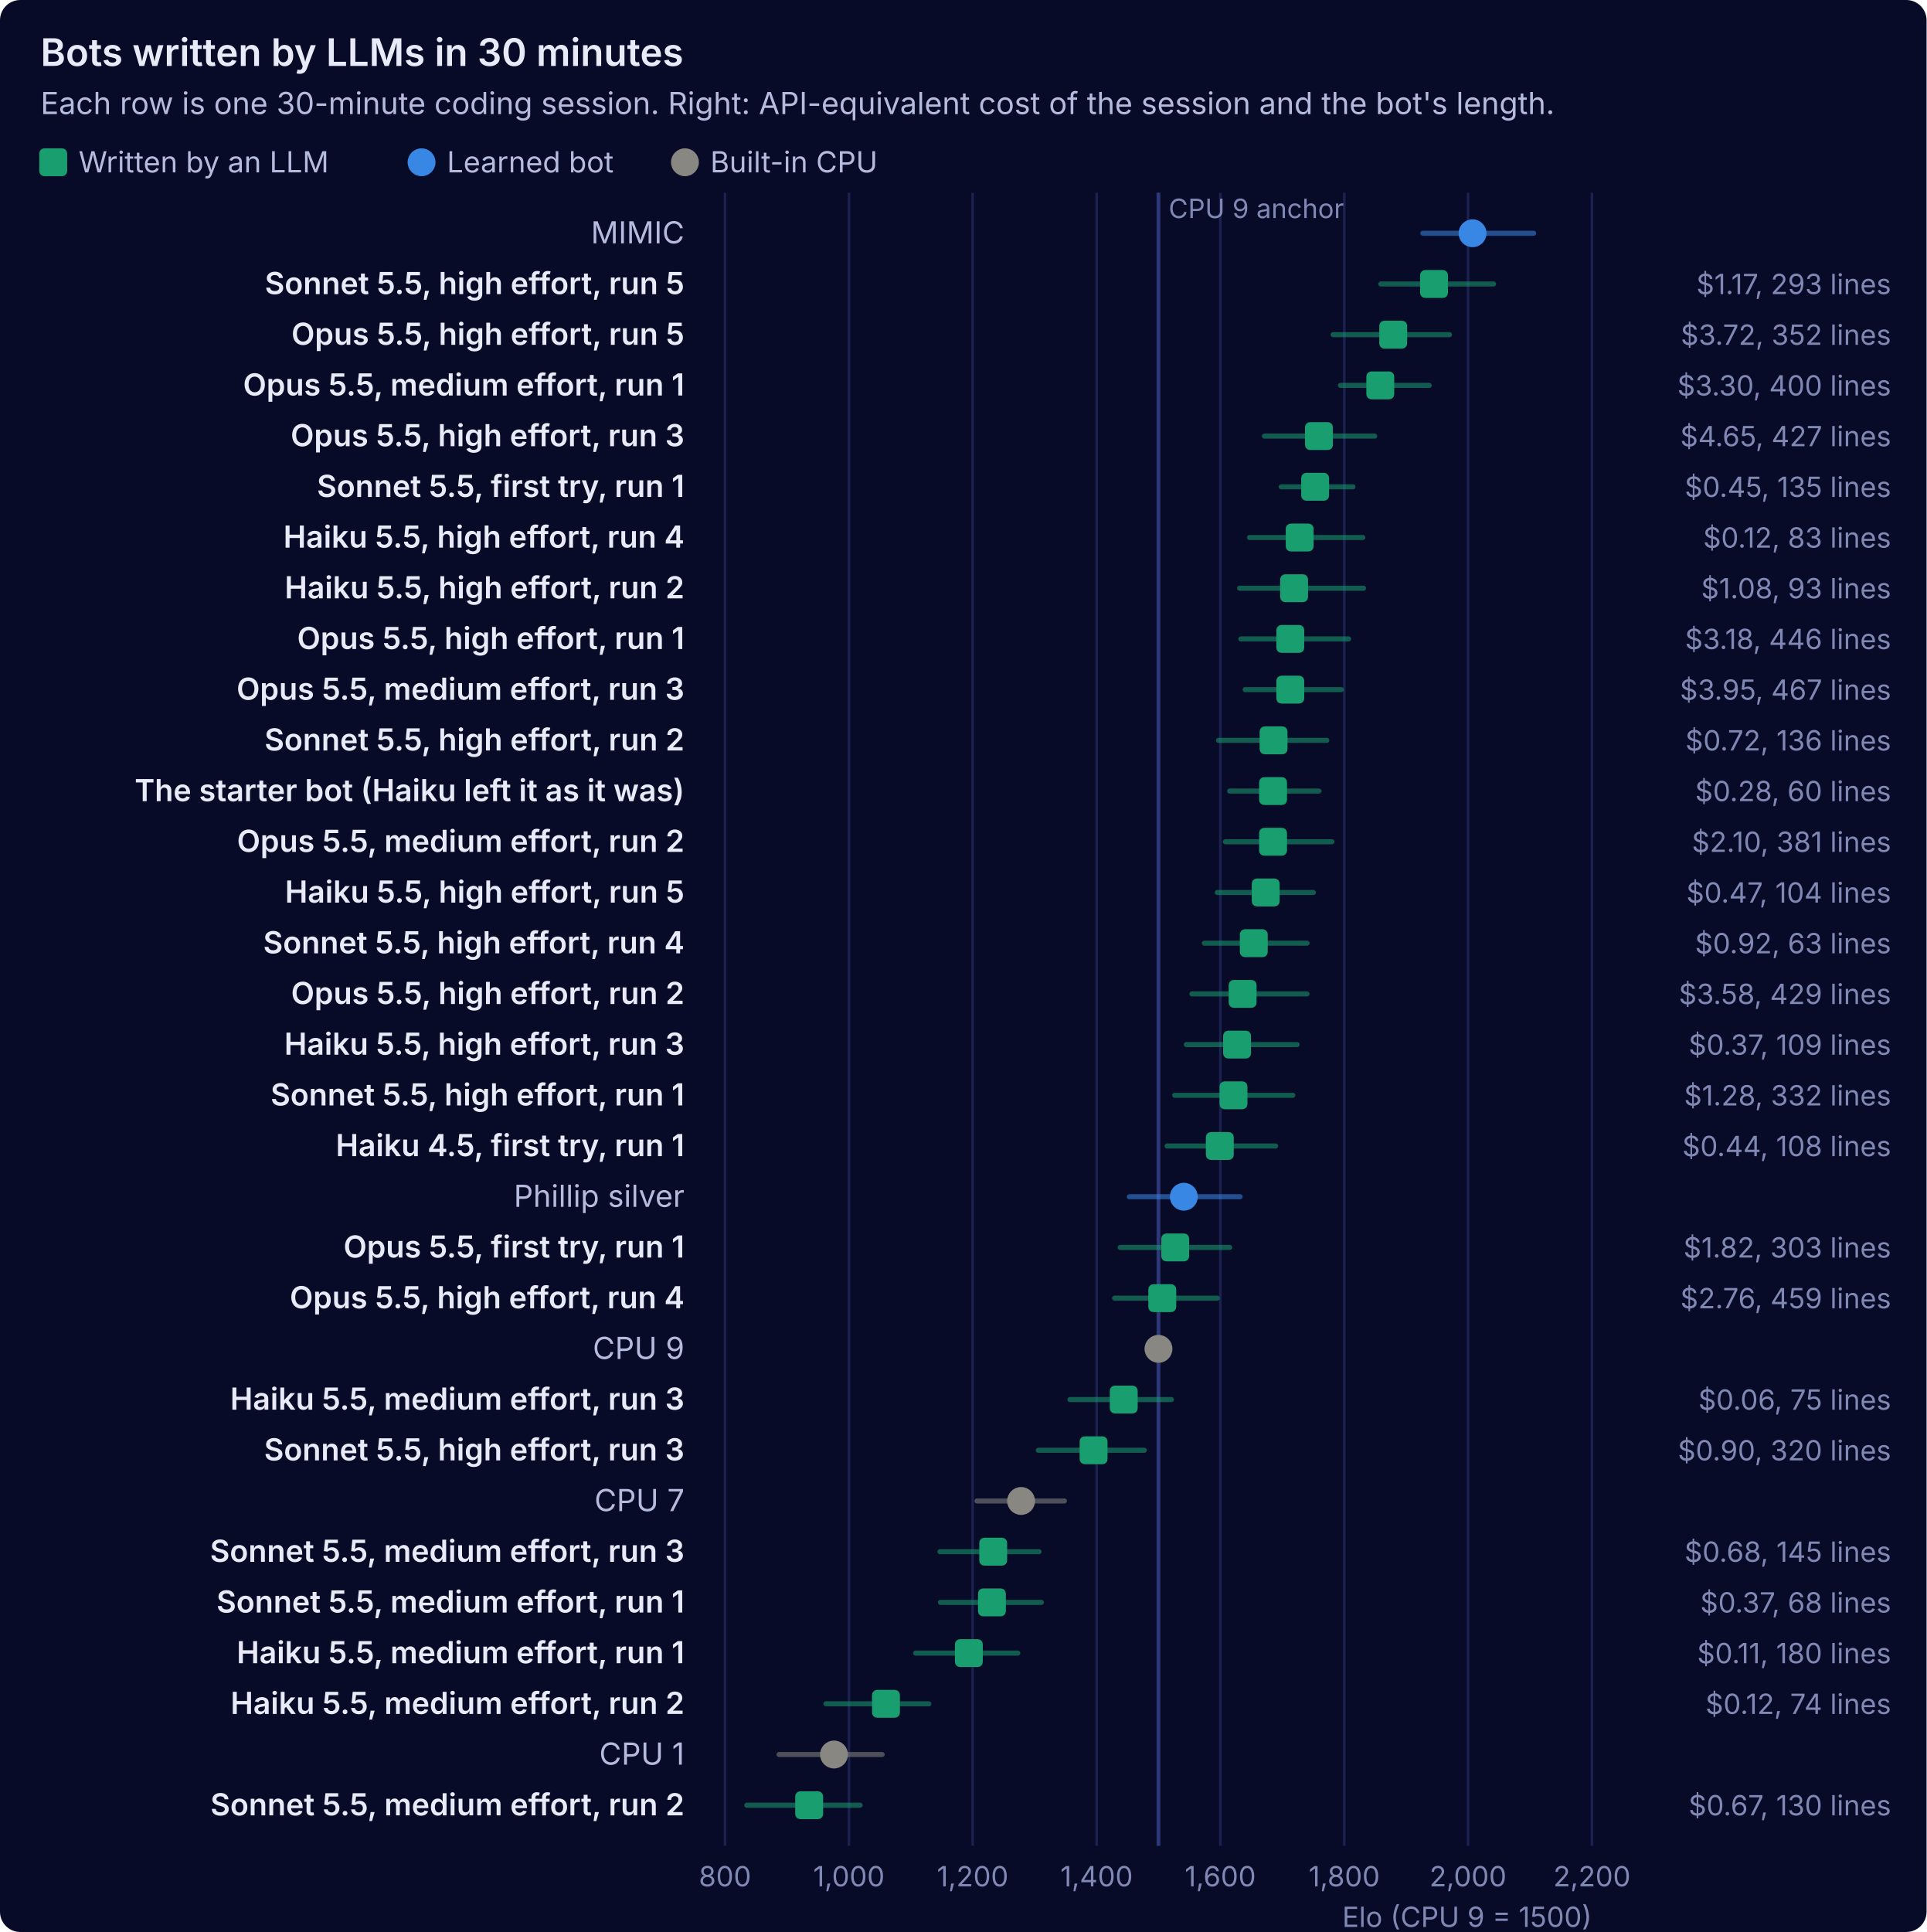
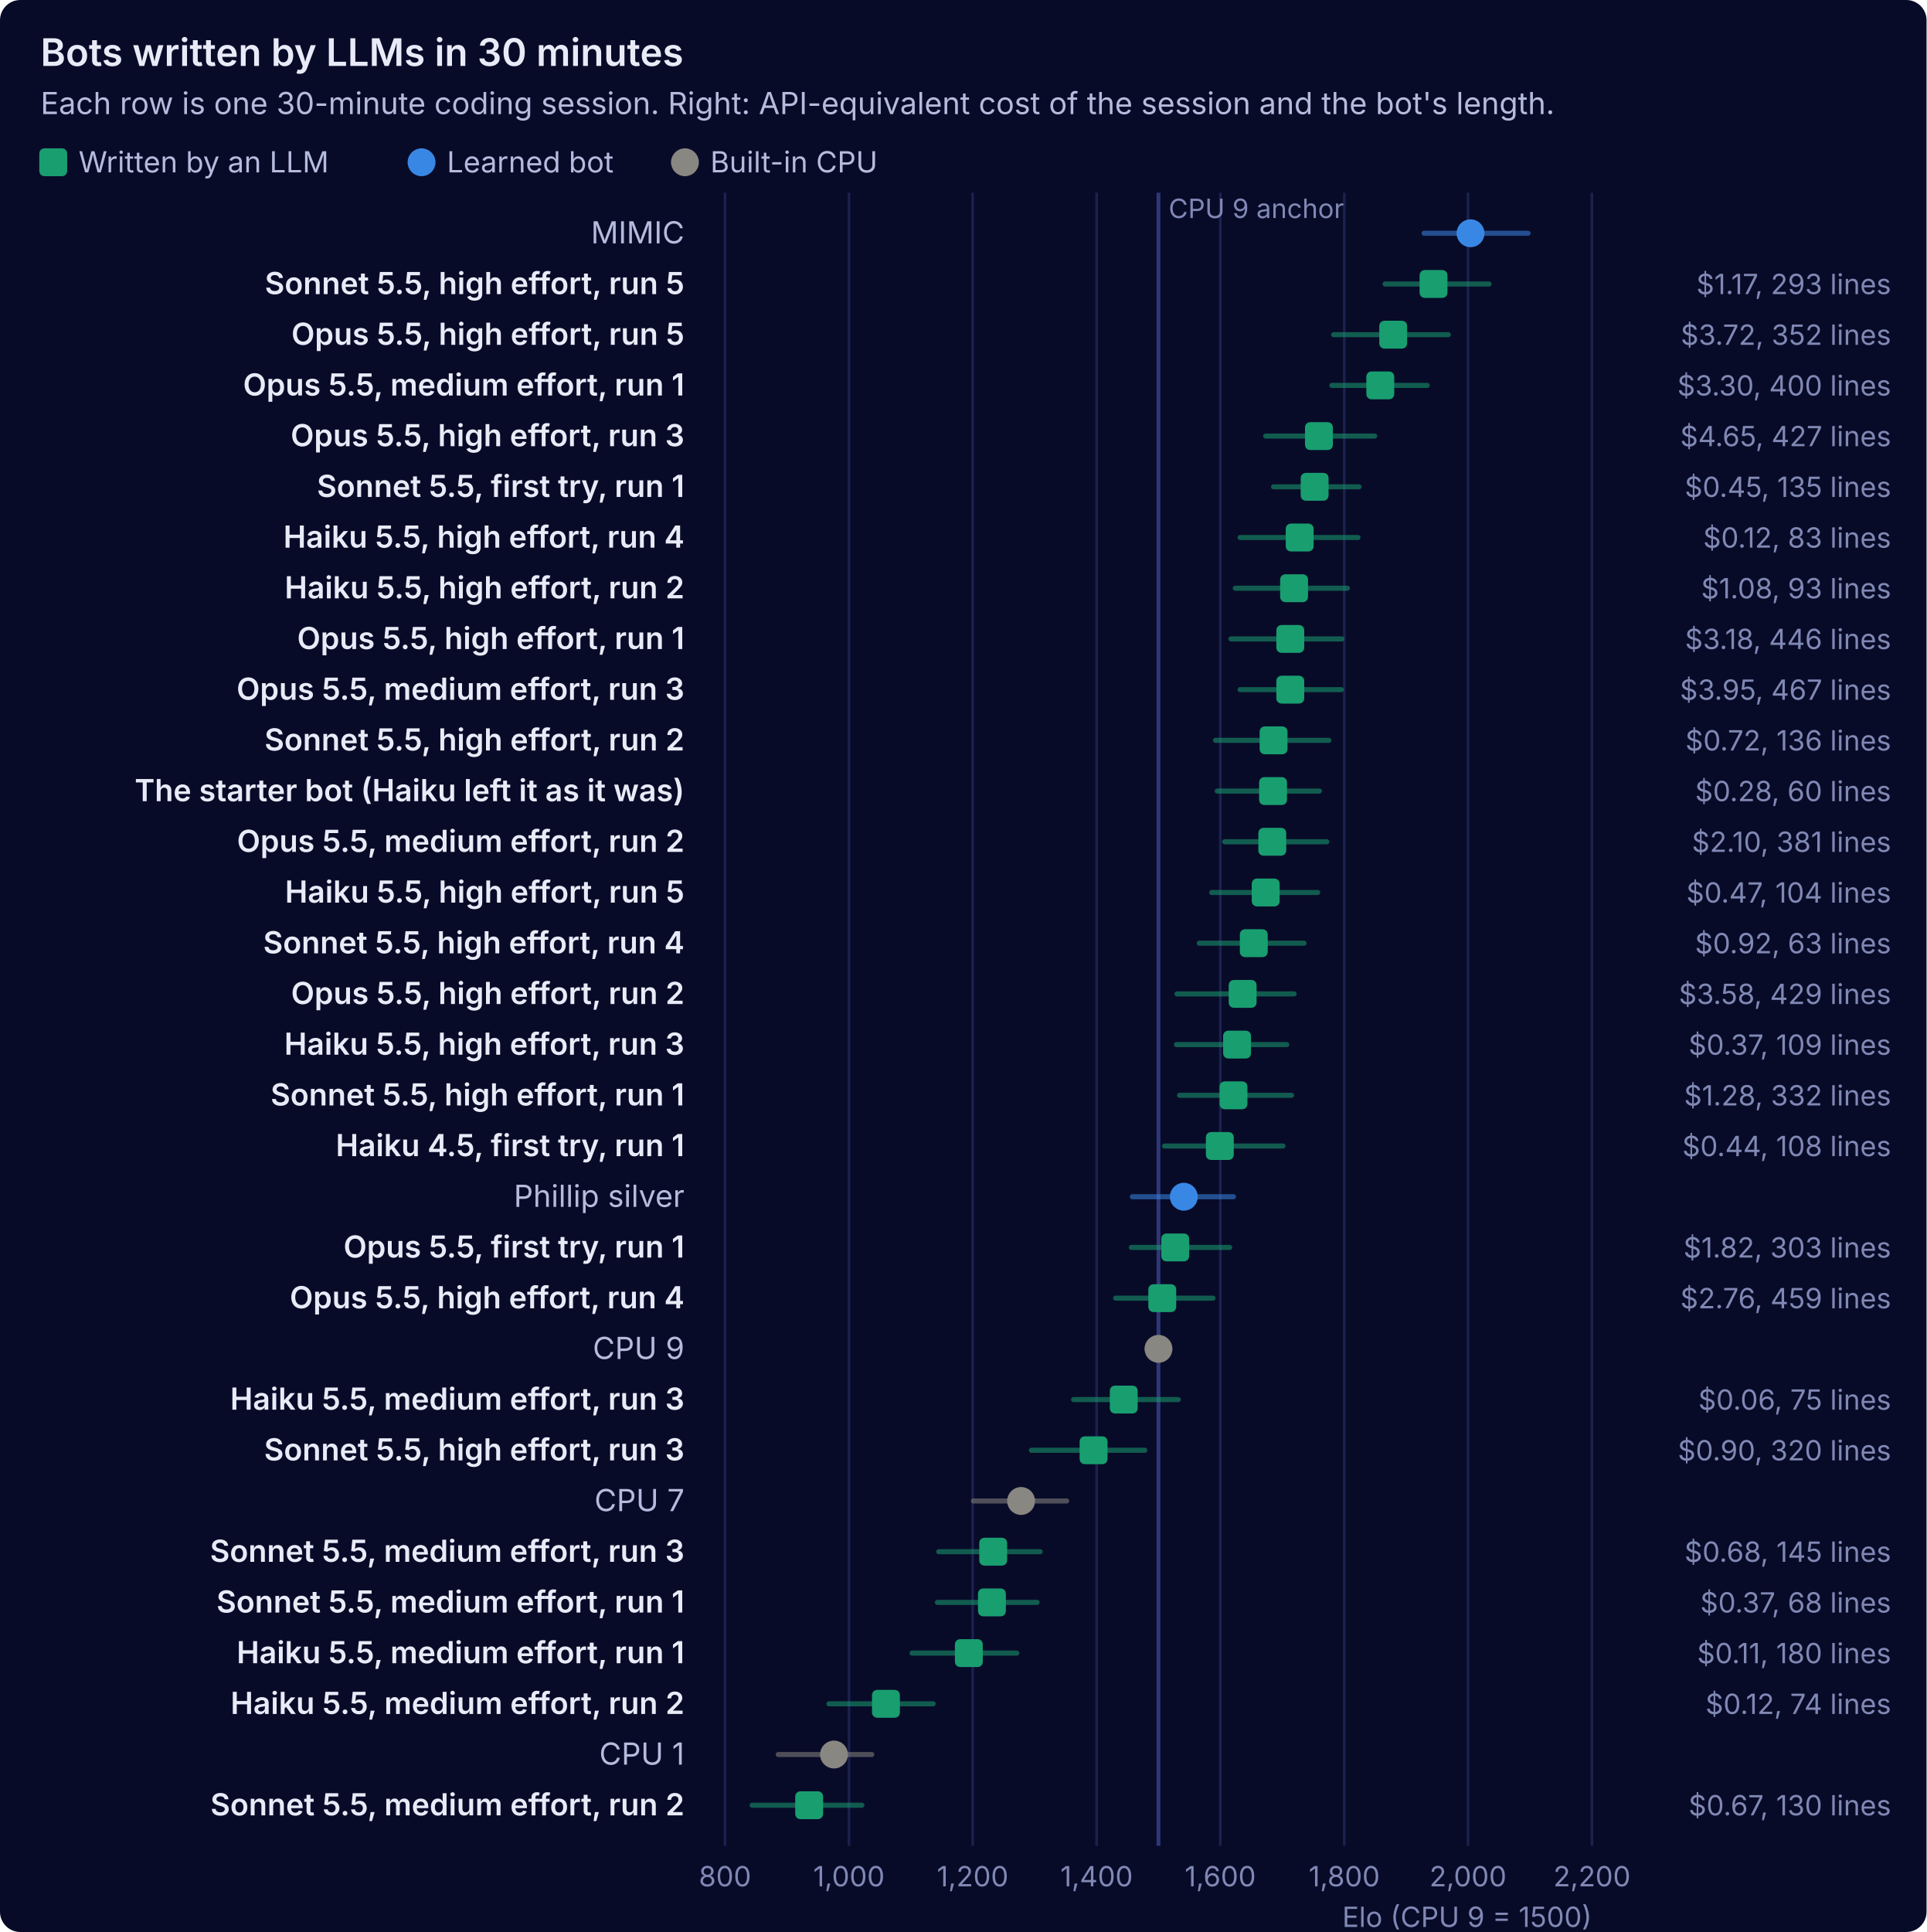
<svg xmlns="http://www.w3.org/2000/svg" viewBox="0 0 760 762" width="760" height="762" role="img" aria-label="Bots written by LLMs in 30 minutes">
  <style>text{font-family:system-ui, -apple-system, "Segoe UI", sans-serif;font-variant-numeric:tabular-nums}.bg{fill:#080b28}.ring{stroke:#080b28}.t1{fill:#e8ebf7}.t2{fill:#b5bbdc}.tm{fill:#8088b4}.grid{stroke:#1b2250}.axis{stroke:#2e3878}.band{fill:#9198c0;fill-opacity:.12}.conn{stroke:#3a4590}.c-learned{fill:#3987e5;stroke:#3987e5}.c-coach{fill:#d95926;stroke:#d95926}.c-written{fill:#199e70;stroke:#199e70}.c-llm{fill:#c98500;stroke:#c98500}.c-jev{fill:#d55181;stroke:#d55181}.c-ref{fill:#898781;stroke:#898781}.ci{fill:none;stroke-width:2;stroke-linecap:round}.hollow{fill-opacity:0}</style>
  <rect class="bg" x="0" y="0" width="760" height="762" rx="8" />
  <text x="16.0" y="26.0" class="t1" font-size="15" text-anchor="start" font-weight="600">Bots written by LLMs in 30 minutes</text>
  <text x="16.0" y="45.0" class="t2" font-size="12" text-anchor="start">Each row is one 30-minute coding session. Right: API-equivalent cost of the session and the bot's length.</text>
  <rect x="16.5" y="59.5" width="9.0" height="9.0" rx="1" class="c-written ring" stroke-width="2" />
  <text x="31.0" y="68.0" class="t2" font-size="11.5" text-anchor="start">Written by an LLM</text>
  <circle cx="166.3" cy="64.0" r="4.5" class="c-learned ring" stroke-width="2" />
  <text x="176.3" y="68.0" class="t2" font-size="11.5" text-anchor="start">Learned bot</text>
  <circle cx="270.2" cy="64.0" r="4.5" class="c-ref ring" stroke-width="2" />
  <text x="280.2" y="68.0" class="t2" font-size="11.5" text-anchor="start">Built-in CPU</text>
  <line x1="286.0" x2="286.0" y1="76" y2="728" class="grid" stroke-width="1" />
  <text x="286.0" y="744.0" class="tm" font-size="11" text-anchor="middle">800</text>
  <line x1="334.9" x2="334.9" y1="76" y2="728" class="grid" stroke-width="1" />
  <text x="334.9" y="744.0" class="tm" font-size="11" text-anchor="middle">1,000</text>
  <line x1="383.7" x2="383.7" y1="76" y2="728" class="grid" stroke-width="1" />
  <text x="383.7" y="744.0" class="tm" font-size="11" text-anchor="middle">1,200</text>
  <line x1="432.6" x2="432.6" y1="76" y2="728" class="grid" stroke-width="1" />
  <text x="432.6" y="744.0" class="tm" font-size="11" text-anchor="middle">1,400</text>
  <line x1="481.4" x2="481.4" y1="76" y2="728" class="grid" stroke-width="1" />
  <text x="481.4" y="744.0" class="tm" font-size="11" text-anchor="middle">1,600</text>
  <line x1="530.3" x2="530.3" y1="76" y2="728" class="grid" stroke-width="1" />
  <text x="530.3" y="744.0" class="tm" font-size="11" text-anchor="middle">1,800</text>
  <line x1="579.1" x2="579.1" y1="76" y2="728" class="grid" stroke-width="1" />
  <text x="579.1" y="744.0" class="tm" font-size="11" text-anchor="middle">2,000</text>
  <line x1="628.0" x2="628.0" y1="76" y2="728" class="grid" stroke-width="1" />
  <text x="628.0" y="744.0" class="tm" font-size="11" text-anchor="middle">2,200</text>
  <text x="628.0" y="760.0" class="tm" font-size="11" text-anchor="end">Elo (CPU 9 = 1500)</text>
  <line x1="457.0" x2="457.0" y1="76" y2="728" class="axis" stroke-width="1.5" />
  <text x="461.0" y="86.0" class="tm" font-size="10.5" text-anchor="start">CPU 9 anchor</text>
  <text x="270.0" y="96.0" class="t2" font-size="12" text-anchor="end">MIMIC</text>
-   <line x1="561.3" x2="605.0" y1="92.0" y2="92.0" class="ci c-learned" stroke-opacity=".55" />
-   <circle cx="580.9" cy="92.0" r="4.5" class="c-learned ring" stroke-width="2" />
+   <line x1="561.8" x2="602.8" y1="92.0" y2="92.0" class="ci c-learned" stroke-opacity=".55" />
+   <circle cx="580.1" cy="92.0" r="4.5" class="c-learned ring" stroke-width="2" />
  <text x="270.0" y="116.0" class="t1" font-size="12" text-anchor="end" font-weight="600">Sonnet 5.5, high effort, run 5</text>
-   <line x1="544.7" x2="589.2" y1="112.0" y2="112.0" class="ci c-written" stroke-opacity=".55" />
-   <rect x="561.2" y="107.5" width="9.0" height="9.0" rx="1" class="c-written ring" stroke-width="2" />
+   <line x1="546.4" x2="587.4" y1="112.0" y2="112.0" class="ci c-written" stroke-opacity=".55" />
+   <rect x="561.0" y="107.5" width="9.0" height="9.0" rx="1" class="c-written ring" stroke-width="2" />
  <text x="746.0" y="116.0" class="tm" font-size="11" text-anchor="end">$1.17, 293 lines</text>
  <text x="270.0" y="136.0" class="t1" font-size="12" text-anchor="end" font-weight="600">Opus 5.5, high effort, run 5</text>
-   <line x1="525.9" x2="571.8" y1="132.0" y2="132.0" class="ci c-written" stroke-opacity=".55" />
+   <line x1="526.1" x2="571.3" y1="132.0" y2="132.0" class="ci c-written" stroke-opacity=".55" />
  <rect x="545.1" y="127.5" width="9.0" height="9.0" rx="1" class="c-written ring" stroke-width="2" />
  <text x="746.0" y="136.0" class="tm" font-size="11" text-anchor="end">$3.72, 352 lines</text>
  <text x="270.0" y="156.0" class="t1" font-size="12" text-anchor="end" font-weight="600">Opus 5.5, medium effort, run 1</text>
-   <line x1="528.8" x2="563.8" y1="152.0" y2="152.0" class="ci c-written" stroke-opacity=".55" />
+   <line x1="525.4" x2="563.0" y1="152.0" y2="152.0" class="ci c-written" stroke-opacity=".55" />
  <rect x="540.0" y="147.5" width="9.0" height="9.0" rx="1" class="c-written ring" stroke-width="2" />
  <text x="746.0" y="156.0" class="tm" font-size="11" text-anchor="end">$3.30, 400 lines</text>
  <text x="270.0" y="176.0" class="t1" font-size="12" text-anchor="end" font-weight="600">Opus 5.5, high effort, run 3</text>
-   <line x1="498.8" x2="542.3" y1="172.0" y2="172.0" class="ci c-written" stroke-opacity=".55" />
+   <line x1="499.3" x2="542.3" y1="172.0" y2="172.0" class="ci c-written" stroke-opacity=".55" />
  <rect x="515.8" y="167.5" width="9.0" height="9.0" rx="1" class="c-written ring" stroke-width="2" />
  <text x="746.0" y="176.0" class="tm" font-size="11" text-anchor="end">$4.65, 427 lines</text>
  <text x="270.0" y="196.0" class="t1" font-size="12" text-anchor="end" font-weight="600">Sonnet 5.5, first try, run 1</text>
-   <line x1="505.4" x2="533.7" y1="192.0" y2="192.0" class="ci c-written" stroke-opacity=".55" />
-   <rect x="514.3" y="187.5" width="9.0" height="9.0" rx="1" class="c-written ring" stroke-width="2" />
+   <line x1="502.4" x2="536.1" y1="192.0" y2="192.0" class="ci c-written" stroke-opacity=".55" />
+   <rect x="514.1" y="187.5" width="9.0" height="9.0" rx="1" class="c-written ring" stroke-width="2" />
  <text x="746.0" y="196.0" class="tm" font-size="11" text-anchor="end">$0.45, 135 lines</text>
  <text x="270.0" y="216.0" class="t1" font-size="12" text-anchor="end" font-weight="600">Haiku 5.5, high effort, run 4</text>
-   <line x1="492.9" x2="537.6" y1="212.0" y2="212.0" class="ci c-written" stroke-opacity=".55" />
+   <line x1="489.2" x2="535.7" y1="212.0" y2="212.0" class="ci c-written" stroke-opacity=".55" />
  <rect x="508.2" y="207.5" width="9.0" height="9.0" rx="1" class="c-written ring" stroke-width="2" />
  <text x="746.0" y="216.0" class="tm" font-size="11" text-anchor="end">$0.12, 83 lines</text>
  <text x="270.0" y="236.0" class="t1" font-size="12" text-anchor="end" font-weight="600">Haiku 5.5, high effort, run 2</text>
-   <line x1="489.0" x2="537.9" y1="232.0" y2="232.0" class="ci c-written" stroke-opacity=".55" />
+   <line x1="487.3" x2="531.5" y1="232.0" y2="232.0" class="ci c-written" stroke-opacity=".55" />
  <rect x="506.0" y="227.5" width="9.0" height="9.0" rx="1" class="c-written ring" stroke-width="2" />
  <text x="746.0" y="236.0" class="tm" font-size="11" text-anchor="end">$1.08, 93 lines</text>
  <text x="270.0" y="256.0" class="t1" font-size="12" text-anchor="end" font-weight="600">Opus 5.5, high effort, run 1</text>
-   <line x1="489.5" x2="532.0" y1="252.0" y2="252.0" class="ci c-written" stroke-opacity=".55" />
+   <line x1="485.6" x2="529.3" y1="252.0" y2="252.0" class="ci c-written" stroke-opacity=".55" />
  <rect x="504.5" y="247.5" width="9.0" height="9.0" rx="1" class="c-written ring" stroke-width="2" />
  <text x="746.0" y="256.0" class="tm" font-size="11" text-anchor="end">$3.18, 446 lines</text>
  <text x="270.0" y="276.0" class="t1" font-size="12" text-anchor="end" font-weight="600">Opus 5.5, medium effort, run 3</text>
-   <line x1="491.2" x2="529.1" y1="272.0" y2="272.0" class="ci c-written" stroke-opacity=".55" />
+   <line x1="489.2" x2="529.1" y1="272.0" y2="272.0" class="ci c-written" stroke-opacity=".55" />
  <rect x="504.5" y="267.5" width="9.0" height="9.0" rx="1" class="c-written ring" stroke-width="2" />
  <text x="746.0" y="276.0" class="tm" font-size="11" text-anchor="end">$3.95, 467 lines</text>
  <text x="270.0" y="296.0" class="t1" font-size="12" text-anchor="end" font-weight="600">Sonnet 5.5, high effort, run 2</text>
-   <line x1="480.7" x2="523.4" y1="292.0" y2="292.0" class="ci c-written" stroke-opacity=".55" />
+   <line x1="479.5" x2="524.2" y1="292.0" y2="292.0" class="ci c-written" stroke-opacity=".55" />
  <rect x="497.9" y="287.5" width="9.0" height="9.0" rx="1" class="c-written ring" stroke-width="2" />
  <text x="746.0" y="296.0" class="tm" font-size="11" text-anchor="end">$0.72, 136 lines</text>
  <text x="270.0" y="316.0" class="t1" font-size="12" text-anchor="end" font-weight="600">The starter bot (Haiku left it as it was)</text>
-   <line x1="485.1" x2="520.3" y1="312.0" y2="312.0" class="ci c-written" stroke-opacity=".55" />
+   <line x1="480.2" x2="520.5" y1="312.0" y2="312.0" class="ci c-written" stroke-opacity=".55" />
  <rect x="497.7" y="307.5" width="9.0" height="9.0" rx="1" class="c-written ring" stroke-width="2" />
  <text x="746.0" y="316.0" class="tm" font-size="11" text-anchor="end">$0.28, 60 lines</text>
  <text x="270.0" y="336.0" class="t1" font-size="12" text-anchor="end" font-weight="600">Opus 5.5, medium effort, run 2</text>
-   <line x1="483.4" x2="525.4" y1="332.0" y2="332.0" class="ci c-written" stroke-opacity=".55" />
-   <rect x="497.7" y="327.5" width="9.0" height="9.0" rx="1" class="c-written ring" stroke-width="2" />
+   <line x1="483.1" x2="523.4" y1="332.0" y2="332.0" class="ci c-written" stroke-opacity=".55" />
+   <rect x="497.4" y="327.5" width="9.0" height="9.0" rx="1" class="c-written ring" stroke-width="2" />
  <text x="746.0" y="336.0" class="tm" font-size="11" text-anchor="end">$2.10, 381 lines</text>
  <text x="270.0" y="356.0" class="t1" font-size="12" text-anchor="end" font-weight="600">Haiku 5.5, high effort, run 5</text>
-   <line x1="480.2" x2="518.1" y1="352.0" y2="352.0" class="ci c-written" stroke-opacity=".55" />
+   <line x1="478.0" x2="519.8" y1="352.0" y2="352.0" class="ci c-written" stroke-opacity=".55" />
  <rect x="494.8" y="347.5" width="9.0" height="9.0" rx="1" class="c-written ring" stroke-width="2" />
  <text x="746.0" y="356.0" class="tm" font-size="11" text-anchor="end">$0.47, 104 lines</text>
  <text x="270.0" y="376.0" class="t1" font-size="12" text-anchor="end" font-weight="600">Sonnet 5.5, high effort, run 4</text>
-   <line x1="475.1" x2="515.6" y1="372.0" y2="372.0" class="ci c-written" stroke-opacity=".55" />
+   <line x1="473.1" x2="514.4" y1="372.0" y2="372.0" class="ci c-written" stroke-opacity=".55" />
  <rect x="490.1" y="367.5" width="9.0" height="9.0" rx="1" class="c-written ring" stroke-width="2" />
  <text x="746.0" y="376.0" class="tm" font-size="11" text-anchor="end">$0.92, 63 lines</text>
  <text x="270.0" y="396.0" class="t1" font-size="12" text-anchor="end" font-weight="600">Opus 5.5, high effort, run 2</text>
-   <line x1="470.2" x2="515.6" y1="392.0" y2="392.0" class="ci c-written" stroke-opacity=".55" />
+   <line x1="464.3" x2="510.5" y1="392.0" y2="392.0" class="ci c-written" stroke-opacity=".55" />
  <rect x="485.7" y="387.5" width="9.0" height="9.0" rx="1" class="c-written ring" stroke-width="2" />
  <text x="746.0" y="396.0" class="tm" font-size="11" text-anchor="end">$3.58, 429 lines</text>
  <text x="270.0" y="416.0" class="t1" font-size="12" text-anchor="end" font-weight="600">Haiku 5.5, high effort, run 3</text>
-   <line x1="468.0" x2="511.7" y1="412.0" y2="412.0" class="ci c-written" stroke-opacity=".55" />
+   <line x1="464.1" x2="507.6" y1="412.0" y2="412.0" class="ci c-written" stroke-opacity=".55" />
  <rect x="483.5" y="407.5" width="9.0" height="9.0" rx="1" class="c-written ring" stroke-width="2" />
  <text x="746.0" y="416.0" class="tm" font-size="11" text-anchor="end">$0.37, 109 lines</text>
  <text x="270.0" y="436.0" class="t1" font-size="12" text-anchor="end" font-weight="600">Sonnet 5.5, high effort, run 1</text>
-   <line x1="463.4" x2="510.0" y1="432.0" y2="432.0" class="ci c-written" stroke-opacity=".55" />
+   <line x1="465.3" x2="509.5" y1="432.0" y2="432.0" class="ci c-written" stroke-opacity=".55" />
  <rect x="482.1" y="427.5" width="9.0" height="9.0" rx="1" class="c-written ring" stroke-width="2" />
  <text x="746.0" y="436.0" class="tm" font-size="11" text-anchor="end">$1.28, 332 lines</text>
  <text x="270.0" y="456.0" class="t1" font-size="12" text-anchor="end" font-weight="600">Haiku 4.5, first try, run 1</text>
-   <line x1="460.4" x2="503.2" y1="452.0" y2="452.0" class="ci c-written" stroke-opacity=".55" />
+   <line x1="459.4" x2="506.1" y1="452.0" y2="452.0" class="ci c-written" stroke-opacity=".55" />
  <rect x="476.7" y="447.5" width="9.0" height="9.0" rx="1" class="c-written ring" stroke-width="2" />
  <text x="746.0" y="456.0" class="tm" font-size="11" text-anchor="end">$0.44, 108 lines</text>
  <text x="270.0" y="476.0" class="t2" font-size="12" text-anchor="end">Phillip silver</text>
-   <line x1="445.5" x2="489.2" y1="472.0" y2="472.0" class="ci c-learned" stroke-opacity=".55" />
+   <line x1="446.7" x2="486.6" y1="472.0" y2="472.0" class="ci c-learned" stroke-opacity=".55" />
  <circle cx="467.0" cy="472.0" r="4.5" class="c-learned ring" stroke-width="2" />
  <text x="270.0" y="496.0" class="t1" font-size="12" text-anchor="end" font-weight="600">Opus 5.5, first try, run 1</text>
-   <line x1="441.9" x2="485.1" y1="492.0" y2="492.0" class="ci c-written" stroke-opacity=".55" />
+   <line x1="446.3" x2="485.1" y1="492.0" y2="492.0" class="ci c-written" stroke-opacity=".55" />
  <rect x="459.1" y="487.5" width="9.0" height="9.0" rx="1" class="c-written ring" stroke-width="2" />
  <text x="746.0" y="496.0" class="tm" font-size="11" text-anchor="end">$1.82, 303 lines</text>
  <text x="270.0" y="516.0" class="t1" font-size="12" text-anchor="end" font-weight="600">Opus 5.5, high effort, run 4</text>
-   <line x1="439.7" x2="480.2" y1="512.0" y2="512.0" class="ci c-written" stroke-opacity=".55" />
+   <line x1="440.1" x2="478.5" y1="512.0" y2="512.0" class="ci c-written" stroke-opacity=".55" />
  <rect x="454.0" y="507.5" width="9.0" height="9.0" rx="1" class="c-written ring" stroke-width="2" />
  <text x="746.0" y="516.0" class="tm" font-size="11" text-anchor="end">$2.76, 459 lines</text>
  <text x="270.0" y="536.0" class="t2" font-size="12" text-anchor="end">CPU 9</text>
  <line x1="457.0" x2="457.0" y1="532.0" y2="532.0" class="ci c-ref" stroke-opacity=".55" />
  <circle cx="457.0" cy="532.0" r="4.5" class="c-ref ring" stroke-width="2" />
  <text x="270.0" y="556.0" class="t1" font-size="12" text-anchor="end" font-weight="600">Haiku 5.5, medium effort, run 3</text>
-   <line x1="422.1" x2="462.1" y1="552.0" y2="552.0" class="ci c-written" stroke-opacity=".55" />
+   <line x1="423.5" x2="464.8" y1="552.0" y2="552.0" class="ci c-written" stroke-opacity=".55" />
  <rect x="438.8" y="547.5" width="9.0" height="9.0" rx="1" class="c-written ring" stroke-width="2" />
  <text x="746.0" y="556.0" class="tm" font-size="11" text-anchor="end">$0.06, 75 lines</text>
  <text x="270.0" y="576.0" class="t1" font-size="12" text-anchor="end" font-weight="600">Sonnet 5.5, high effort, run 3</text>
-   <line x1="409.6" x2="451.4" y1="572.0" y2="572.0" class="ci c-written" stroke-opacity=".55" />
+   <line x1="406.9" x2="451.6" y1="572.0" y2="572.0" class="ci c-written" stroke-opacity=".55" />
  <rect x="426.9" y="567.5" width="9.0" height="9.0" rx="1" class="c-written ring" stroke-width="2" />
  <text x="746.0" y="576.0" class="tm" font-size="11" text-anchor="end">$0.90, 320 lines</text>
  <text x="270.0" y="596.0" class="t2" font-size="12" text-anchor="end">CPU 7</text>
-   <line x1="385.4" x2="419.9" y1="592.0" y2="592.0" class="ci c-ref" stroke-opacity=".55" />
+   <line x1="384.0" x2="420.8" y1="592.0" y2="592.0" class="ci c-ref" stroke-opacity=".55" />
  <circle cx="402.8" cy="592.0" r="4.5" class="c-ref ring" stroke-width="2" />
  <text x="270.0" y="616.0" class="t1" font-size="12" text-anchor="end" font-weight="600">Sonnet 5.5, medium effort, run 3</text>
-   <line x1="370.8" x2="409.9" y1="612.0" y2="612.0" class="ci c-written" stroke-opacity=".55" />
+   <line x1="370.3" x2="410.3" y1="612.0" y2="612.0" class="ci c-written" stroke-opacity=".55" />
  <rect x="387.3" y="607.5" width="9.0" height="9.0" rx="1" class="c-written ring" stroke-width="2" />
  <text x="746.0" y="616.0" class="tm" font-size="11" text-anchor="end">$0.68, 145 lines</text>
  <text x="270.0" y="636.0" class="t1" font-size="12" text-anchor="end" font-weight="600">Sonnet 5.5, medium effort, run 1</text>
-   <line x1="371.0" x2="410.8" y1="632.0" y2="632.0" class="ci c-written" stroke-opacity=".55" />
+   <line x1="369.8" x2="409.1" y1="632.0" y2="632.0" class="ci c-written" stroke-opacity=".55" />
  <rect x="386.8" y="627.5" width="9.0" height="9.0" rx="1" class="c-written ring" stroke-width="2" />
  <text x="746.0" y="636.0" class="tm" font-size="11" text-anchor="end">$0.37, 68 lines</text>
  <text x="270.0" y="656.0" class="t1" font-size="12" text-anchor="end" font-weight="600">Haiku 5.5, medium effort, run 1</text>
-   <line x1="361.2" x2="401.5" y1="652.0" y2="652.0" class="ci c-written" stroke-opacity=".55" />
+   <line x1="359.8" x2="401.1" y1="652.0" y2="652.0" class="ci c-written" stroke-opacity=".55" />
  <rect x="377.7" y="647.5" width="9.0" height="9.0" rx="1" class="c-written ring" stroke-width="2" />
  <text x="746.0" y="656.0" class="tm" font-size="11" text-anchor="end">$0.11, 180 lines</text>
  <text x="270.0" y="676.0" class="t1" font-size="12" text-anchor="end" font-weight="600">Haiku 5.5, medium effort, run 2</text>
-   <line x1="325.8" x2="366.4" y1="672.0" y2="672.0" class="ci c-written" stroke-opacity=".55" />
+   <line x1="327.0" x2="368.1" y1="672.0" y2="672.0" class="ci c-written" stroke-opacity=".55" />
  <rect x="345.0" y="667.5" width="9.0" height="9.0" rx="1" class="c-written ring" stroke-width="2" />
  <text x="746.0" y="676.0" class="tm" font-size="11" text-anchor="end">$0.12, 74 lines</text>
  <text x="270.0" y="696.0" class="t2" font-size="12" text-anchor="end">CPU 1</text>
-   <line x1="307.3" x2="348.0" y1="692.0" y2="692.0" class="ci c-ref" stroke-opacity=".55" />
+   <line x1="307.0" x2="343.9" y1="692.0" y2="692.0" class="ci c-ref" stroke-opacity=".55" />
  <circle cx="329.0" cy="692.0" r="4.5" class="c-ref ring" stroke-width="2" />
  <text x="270.0" y="716.0" class="t1" font-size="12" text-anchor="end" font-weight="600">Sonnet 5.5, medium effort, run 2</text>
-   <line x1="294.6" x2="339.3" y1="712.0" y2="712.0" class="ci c-written" stroke-opacity=".55" />
+   <line x1="296.7" x2="340.0" y1="712.0" y2="712.0" class="ci c-written" stroke-opacity=".55" />
  <rect x="314.7" y="707.5" width="9.0" height="9.0" rx="1" class="c-written ring" stroke-width="2" />
  <text x="746.0" y="716.0" class="tm" font-size="11" text-anchor="end">$0.67, 130 lines</text>
</svg>
